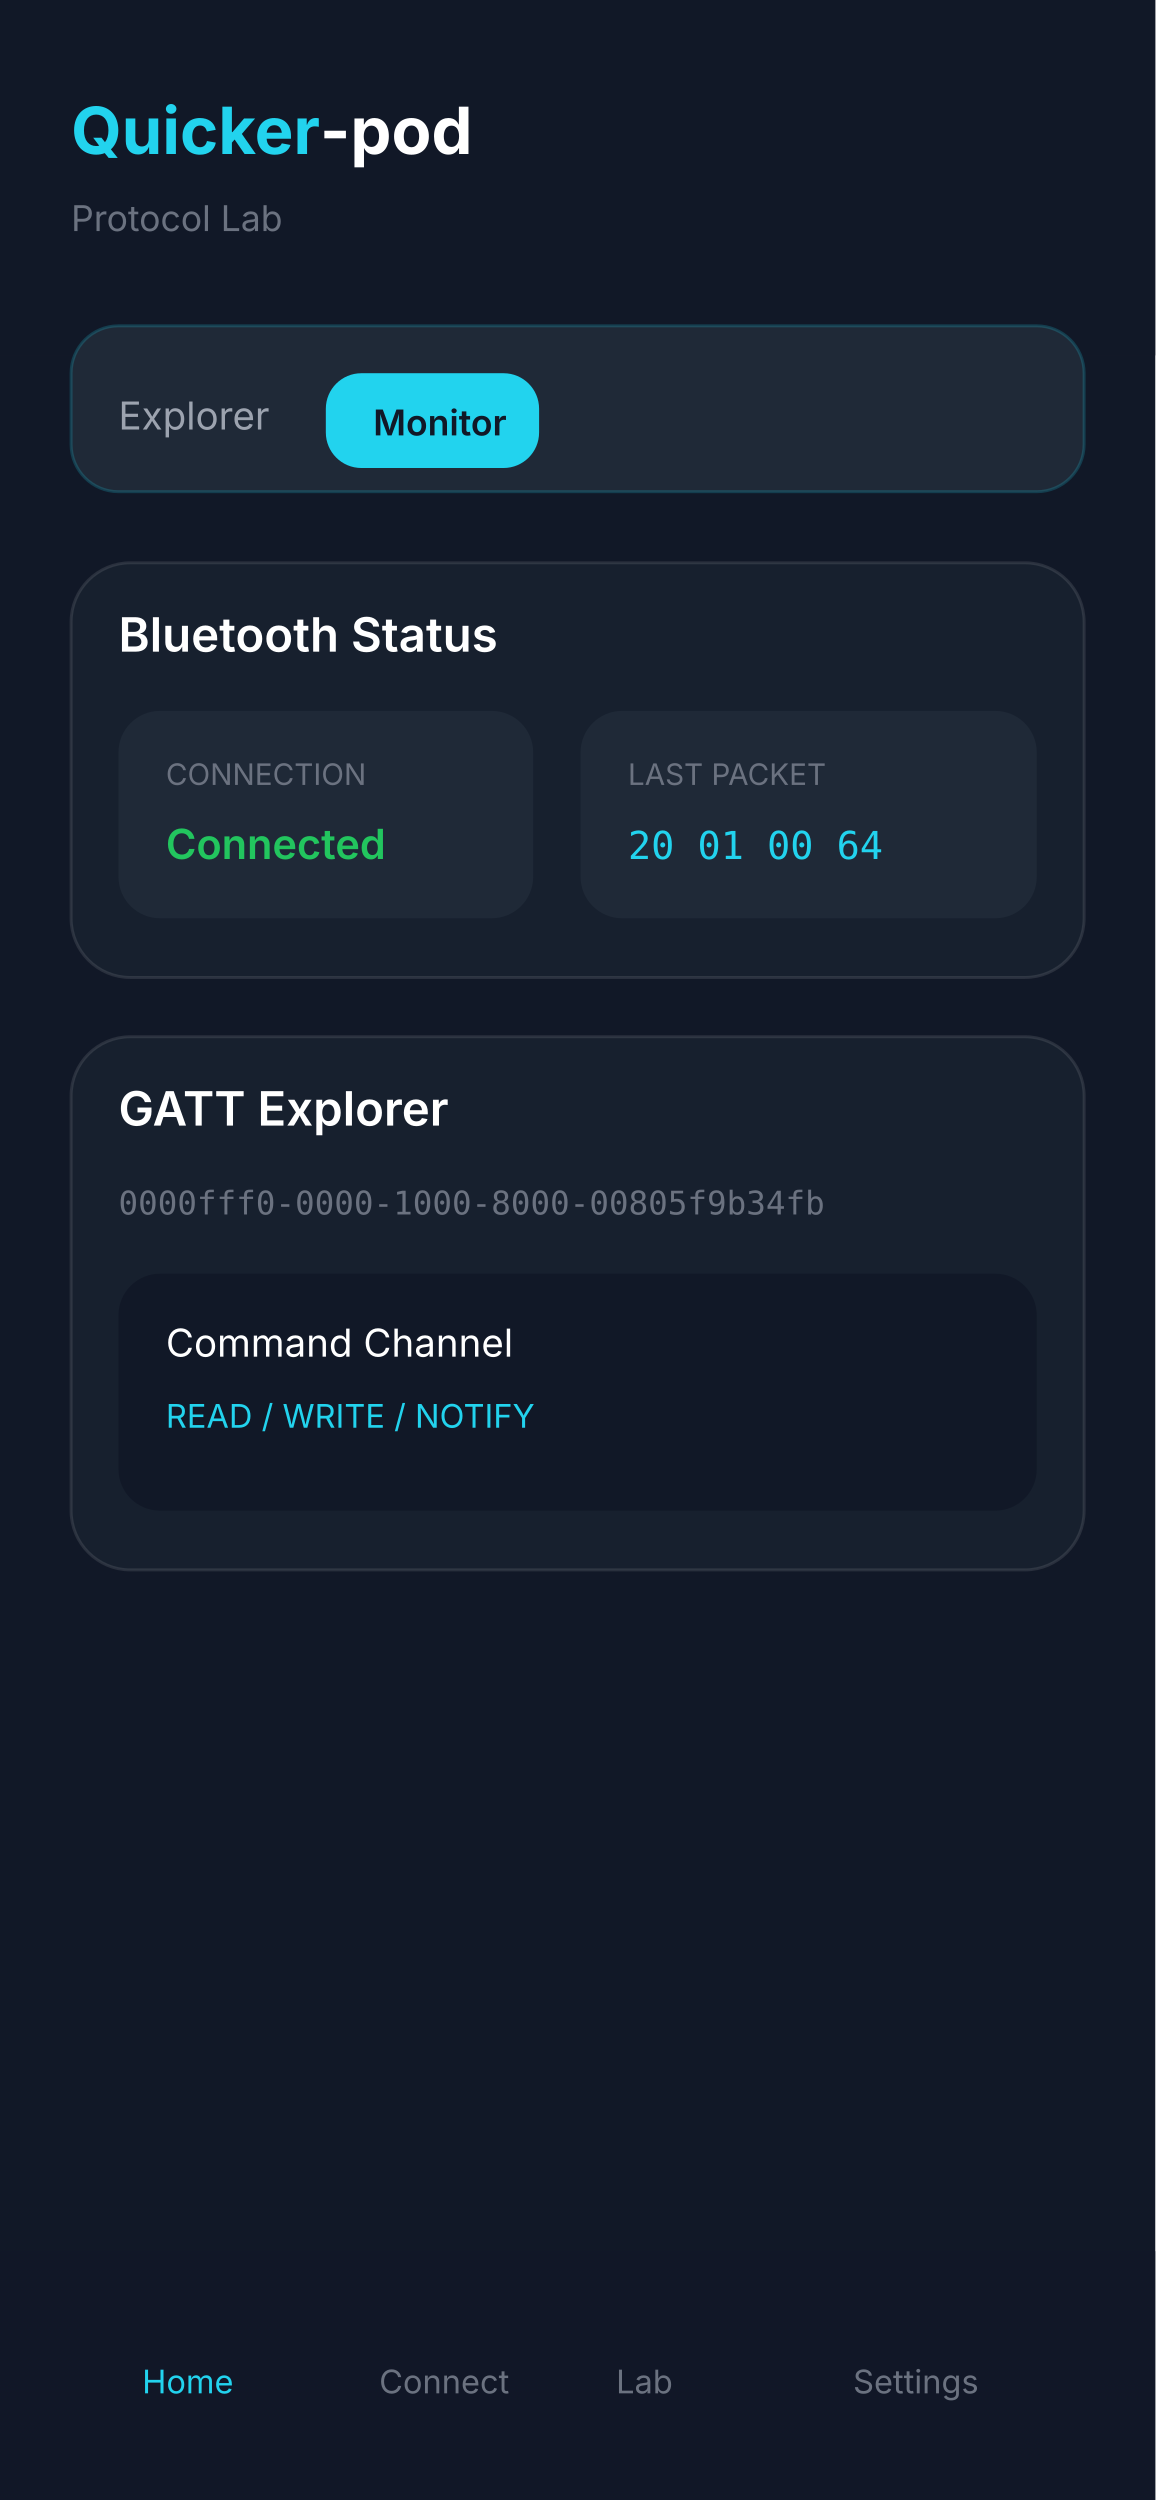
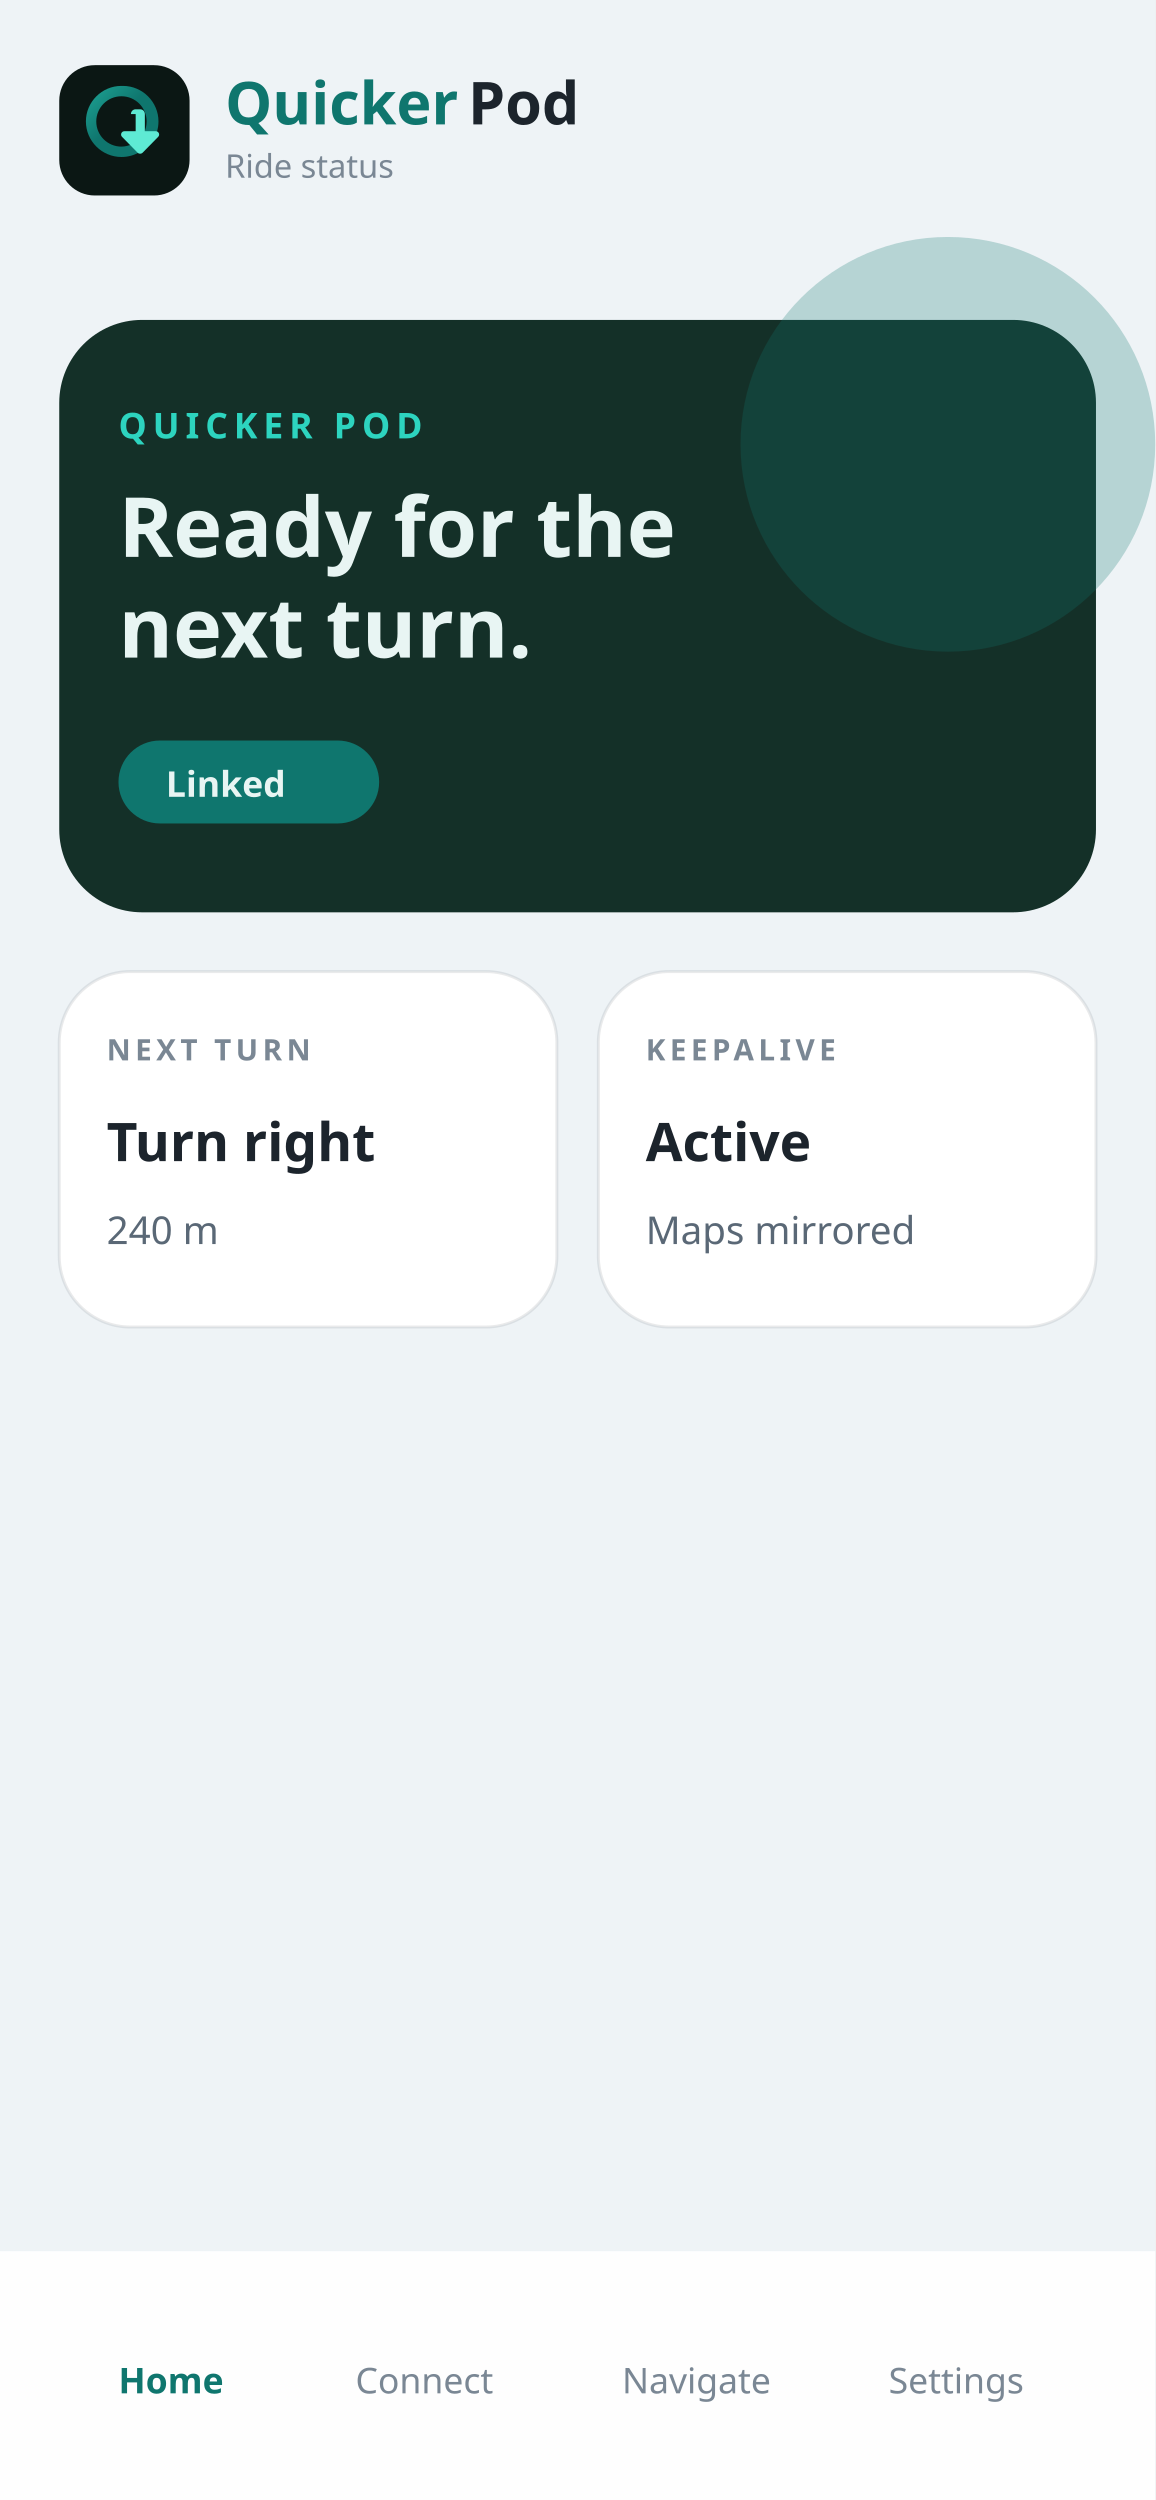
<svg xmlns="http://www.w3.org/2000/svg" width="390" height="844" viewBox="0 0 390 844">
-   <rect width="390" height="844" fill="#111827" />
-   <rect x="0" y="0" width="390" height="120" fill="#111827" opacity="0.95" />
-   <text x="24" y="52" fill="#22d3ee" font-family="Inter, system-ui, sans-serif" font-size="22" font-weight="700">Quicker</text>
-   <text x="108" y="52" fill="#ffffff" font-family="Inter, system-ui, sans-serif" font-size="22" font-weight="700">-pod</text>
-   <text x="24" y="78" fill="#6b7280" font-family="Inter, system-ui, sans-serif" font-size="12">Protocol Lab</text>
-   <rect x="24" y="110" width="342" height="56" rx="16" fill="#1f2937" stroke="#22d3ee33" />
-   <text x="40" y="145" fill="#9ca3af" font-family="Inter, system-ui, sans-serif" font-size="13">Explorer</text>
-   <rect x="110" y="126" width="72" height="32" rx="12" fill="#22d3ee" />
-   <text x="126" y="147" fill="#111827" font-family="Inter, system-ui, sans-serif" font-size="12" font-weight="600">Monitor</text>
-   <rect x="24" y="190" width="342" height="140" rx="20" fill="#1f293780" stroke="#ffffff1a" />
-   <text x="40" y="220" fill="#ffffff" font-family="Inter, system-ui, sans-serif" font-size="16" font-weight="600">Bluetooth Status</text>
-   <rect x="40" y="240" width="140" height="70" rx="14" fill="#1f2937" />
-   <text x="56" y="265" fill="#6b7280" font-family="Inter, system-ui, sans-serif" font-size="10">CONNECTION</text>
-   <text x="56" y="290" fill="#22c55e" font-family="Inter, system-ui, sans-serif" font-size="14" font-weight="600">Connected</text>
-   <rect x="196" y="240" width="154" height="70" rx="14" fill="#1f2937" />
-   <text x="212" y="265" fill="#6b7280" font-family="Inter, system-ui, sans-serif" font-size="10">LAST PACKET</text>
-   <text x="212" y="290" fill="#22d3ee" font-family="JetBrains Mono, monospace" font-size="13">20 01 00 64</text>
-   <rect x="24" y="350" width="342" height="180" rx="20" fill="#1f293780" stroke="#ffffff1a" />
-   <text x="40" y="380" fill="#ffffff" font-family="Inter, system-ui, sans-serif" font-size="16" font-weight="600">GATT Explorer</text>
-   <text x="40" y="410" fill="#6b7280" font-family="JetBrains Mono, monospace" font-size="11">0000fff0-0000-1000-8000-00805f9b34fb</text>
-   <rect x="40" y="430" width="310" height="80" rx="14" fill="#111827" />
-   <text x="56" y="458" fill="#ffffff" font-family="Inter, system-ui, sans-serif" font-size="13">Command Channel</text>
-   <text x="56" y="482" fill="#22d3ee" font-family="Inter, system-ui, sans-serif" font-size="11">READ / WRITE / NOTIFY</text>
-   <rect x="0" y="760" width="390" height="84" fill="#111827f2" />
-   <text x="48" y="808" fill="#22d3ee" font-family="Inter, system-ui, sans-serif" font-size="11">Home</text>
-   <text x="128" y="808" fill="#6b7280" font-family="Inter, system-ui, sans-serif" font-size="11">Connect</text>
-   <text x="208" y="808" fill="#6b7280" font-family="Inter, system-ui, sans-serif" font-size="11">Lab</text>
-   <text x="288" y="808" fill="#6b7280" font-family="Inter, system-ui, sans-serif" font-size="11">Settings</text>
+   <defs>
+     <linearGradient id="mark" x1="0" y1="0" x2="40" y2="40" gradientUnits="userSpaceOnUse">
+       <stop stop-color="#99F6E4" />
+       <stop offset="0.45" stop-color="#2DD4BF" />
+       <stop offset="1" stop-color="#0F766E" />
+     </linearGradient>
+   </defs>
+   <rect width="390" height="844" fill="#eef3f6" />
+   <rect x="0" y="0" width="390" height="88" fill="#eef3f6" />
+   <rect x="20" y="22" width="44" height="44" rx="12" fill="#0B1714" />
+   <path fill="url(#mark)" d="M41 29c-6.6 0-12 5.4-12 12s5.4 12 12 12c2.3 0 4.4-.6 6.3-1.8l-2.6-2.6A8.5 8.5 0 0 1 41 49.5c-4.7 0-8.5-3.8-8.5-8.5S36.3 32.5 41 32.5s8.5 3.8 8.5 8.5c0 1.4-.3 2.6-.9 3.8l2.8 2.8c1.4-1.9 2.1-4.2 2.1-6.6 0-6.6-5.4-12-12-12z" />
+   <path fill="#5EEAD4" d="M44.2 38.5c0-.9.7-1.6 1.6-1.6h1.5c.9 0 1.6.7 1.6 1.6v5.8h3.7c1 0 1.5 1.2.8 1.9l-5.3 5.4c-.4.4-1.2.4-1.6 0l-5.3-5.4c-.7-.7-.2-1.9.8-1.9h3.8v-5.8z" />
+   <text x="76" y="42" fill="#0f766e" font-family="Syne, Figtree, system-ui, sans-serif" font-size="20" font-weight="800">Quicker</text>
+   <text x="158" y="42" fill="#1c242c" font-family="Syne, Figtree, system-ui, sans-serif" font-size="20" font-weight="800"> Pod</text>
+   <text x="76" y="60" fill="#7a8794" font-family="Figtree, system-ui, sans-serif" font-size="11">Ride status</text>
+   <rect x="20" y="108" width="350" height="200" rx="28" fill="#143028" />
+   <circle cx="320" cy="150" r="70" fill="#0f766e" opacity="0.25" />
+   <text x="40" y="148" fill="#2DD4BF" font-family="Syne, Figtree, system-ui, sans-serif" font-size="12" font-weight="700" letter-spacing="2">QUICKER POD</text>
+   <text x="40" y="188" fill="#e8f5f3" font-family="Syne, Figtree, system-ui, sans-serif" font-size="28" font-weight="800">Ready for the</text>
+   <text x="40" y="222" fill="#e8f5f3" font-family="Syne, Figtree, system-ui, sans-serif" font-size="28" font-weight="800">next turn.</text>
+   <rect x="40" y="250" width="88" height="28" rx="14" fill="#0f766e" />
+   <text x="56" y="269" fill="#e8f5f3" font-family="Figtree, system-ui, sans-serif" font-size="12" font-weight="600">Linked</text>
+   <rect x="20" y="328" width="168" height="120" rx="24" fill="#ffffff" stroke="#1c242c18" />
+   <text x="36" y="358" fill="#7a8794" font-family="Figtree, system-ui, sans-serif" font-size="10" font-weight="700" letter-spacing="1.5">NEXT TURN</text>
+   <text x="36" y="392" fill="#1c242c" font-family="Syne, Figtree, system-ui, sans-serif" font-size="18" font-weight="700">Turn right</text>
+   <text x="36" y="420" fill="#5a6876" font-family="Figtree, system-ui, sans-serif" font-size="13">240 m</text>
+   <rect x="202" y="328" width="168" height="120" rx="24" fill="#ffffff" stroke="#1c242c18" />
+   <text x="218" y="358" fill="#7a8794" font-family="Figtree, system-ui, sans-serif" font-size="10" font-weight="700" letter-spacing="1.5">KEEPALIVE</text>
+   <text x="218" y="392" fill="#1c242c" font-family="Syne, Figtree, system-ui, sans-serif" font-size="18" font-weight="700">Active</text>
+   <text x="218" y="420" fill="#5a6876" font-family="Figtree, system-ui, sans-serif" font-size="13">Maps mirrored</text>
+   <rect x="0" y="760" width="390" height="84" fill="#ffffffee" />
+   <text x="40" y="808" fill="#0f766e" font-family="Figtree, system-ui, sans-serif" font-size="12" font-weight="600">Home</text>
+   <text x="120" y="808" fill="#7a8794" font-family="Figtree, system-ui, sans-serif" font-size="12">Connect</text>
+   <text x="210" y="808" fill="#7a8794" font-family="Figtree, system-ui, sans-serif" font-size="12">Navigate</text>
+   <text x="300" y="808" fill="#7a8794" font-family="Figtree, system-ui, sans-serif" font-size="12">Settings</text>
</svg>
